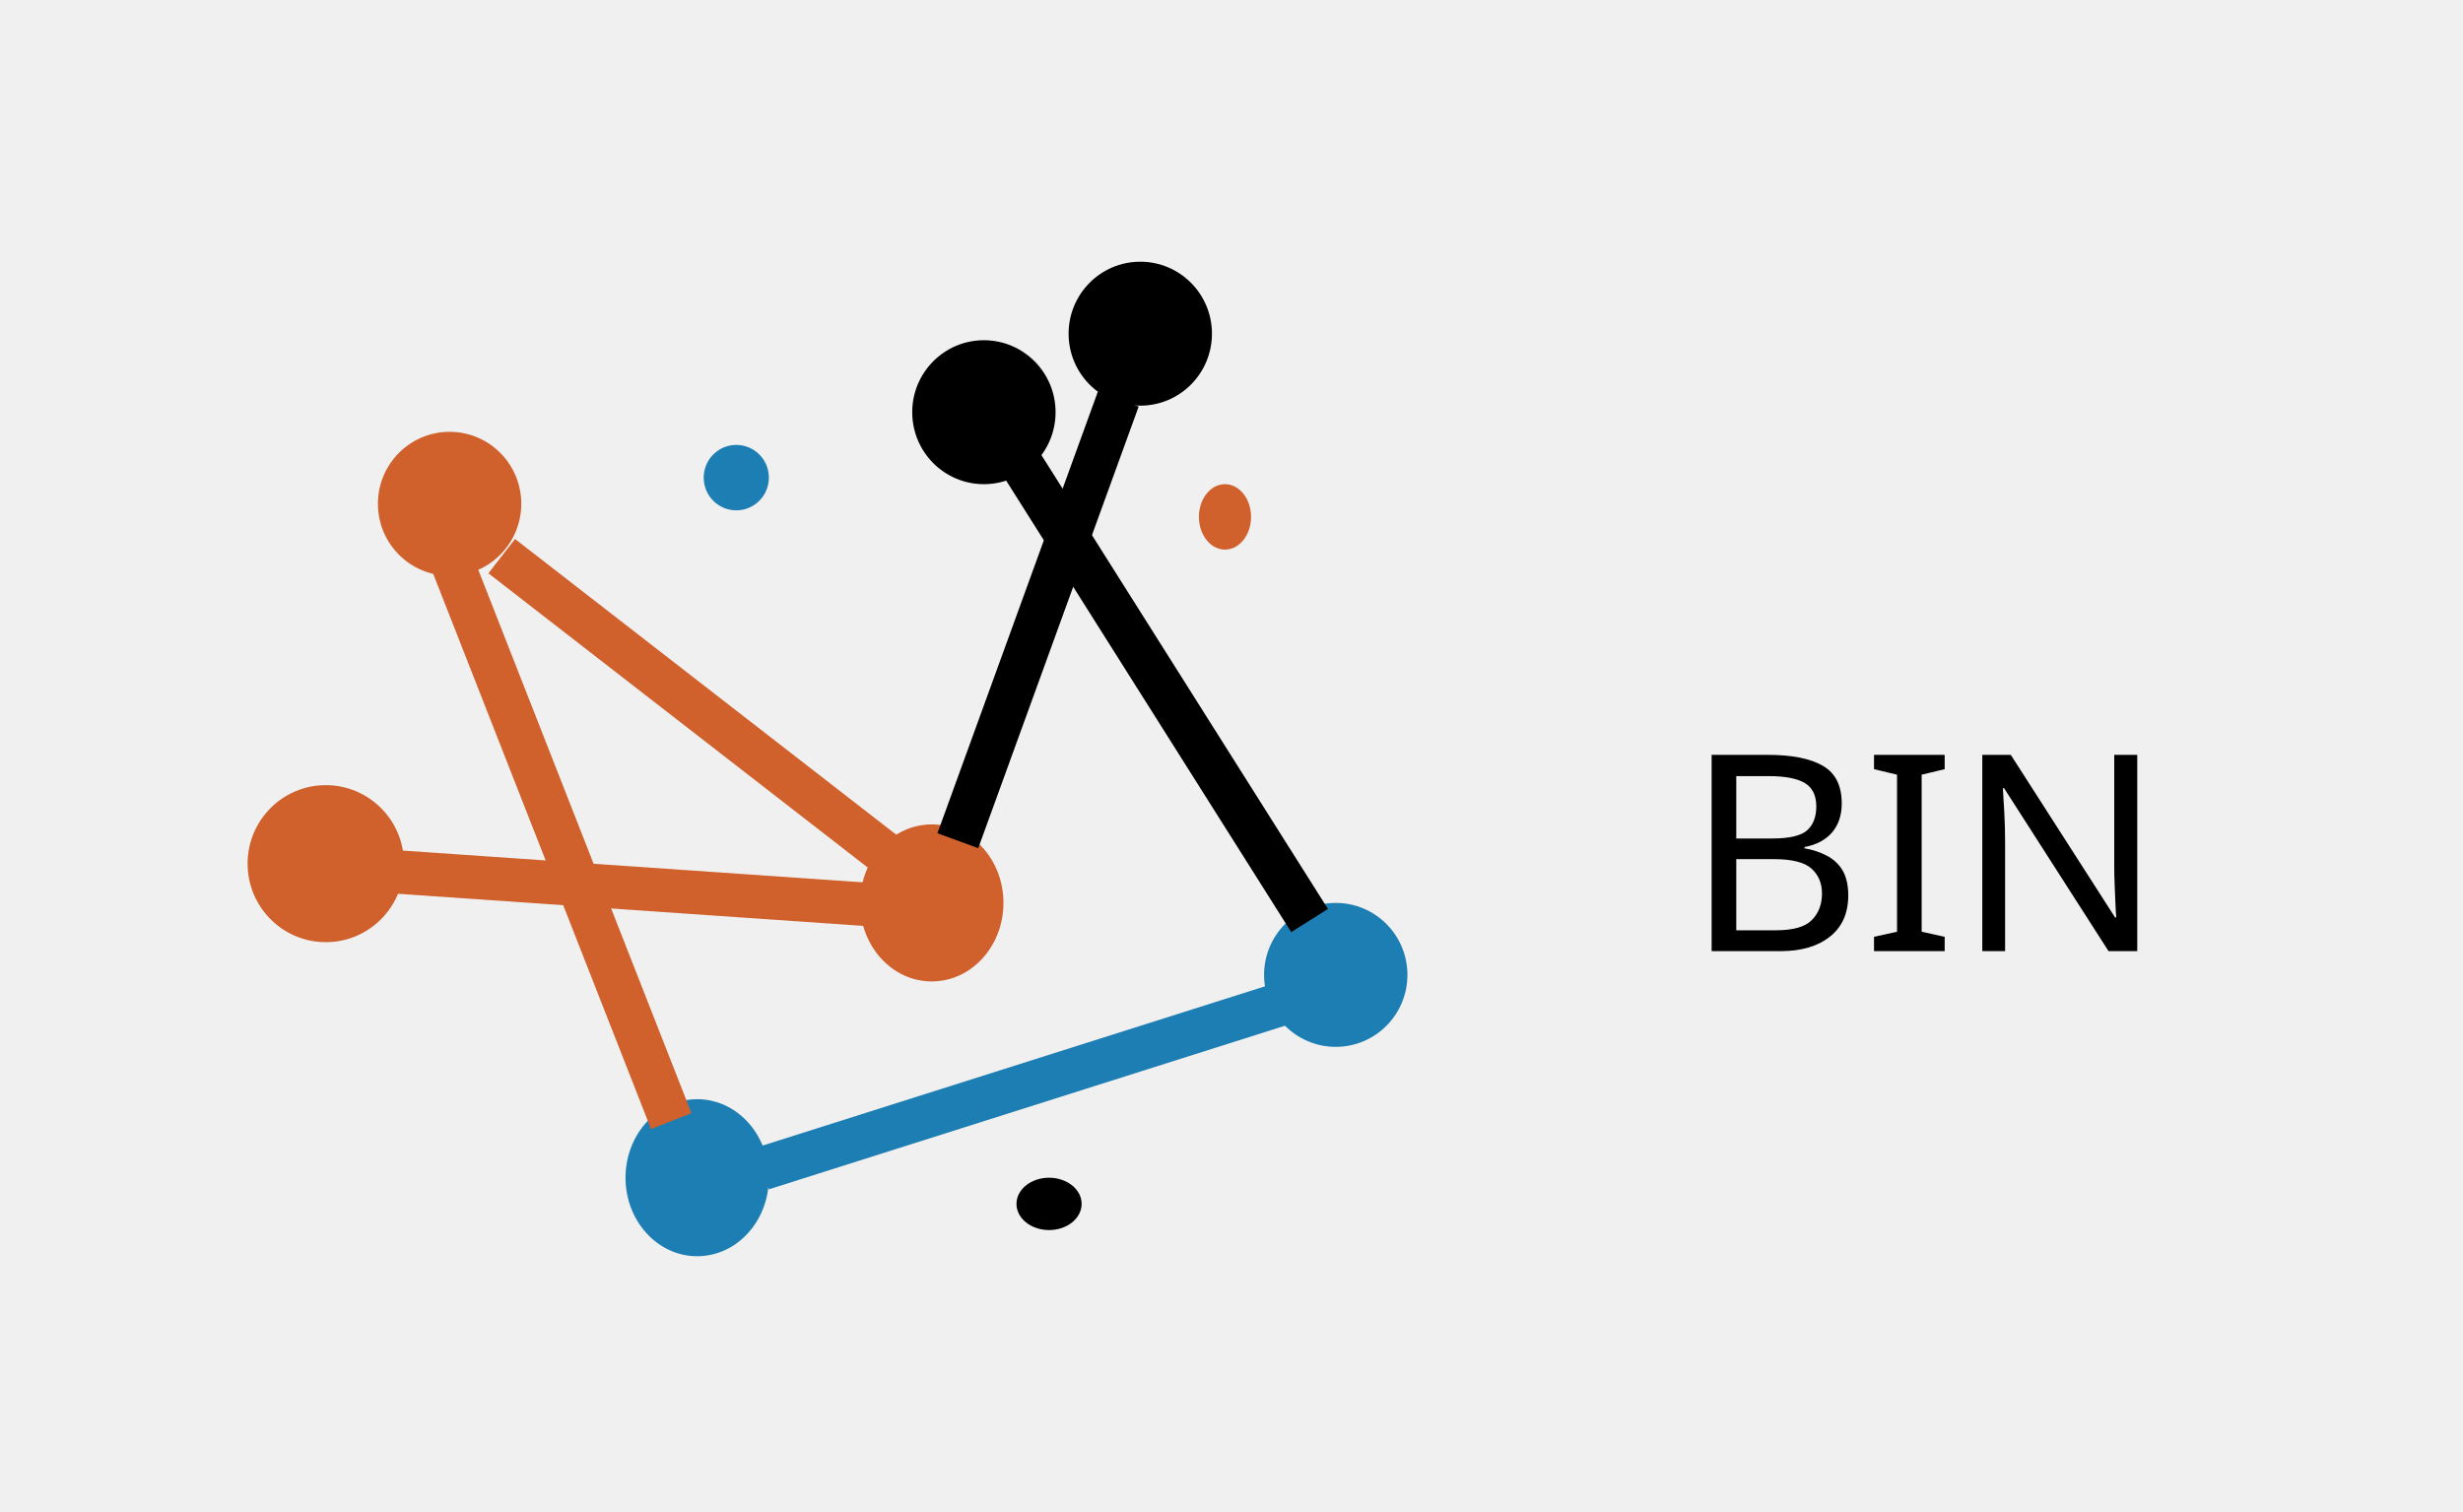
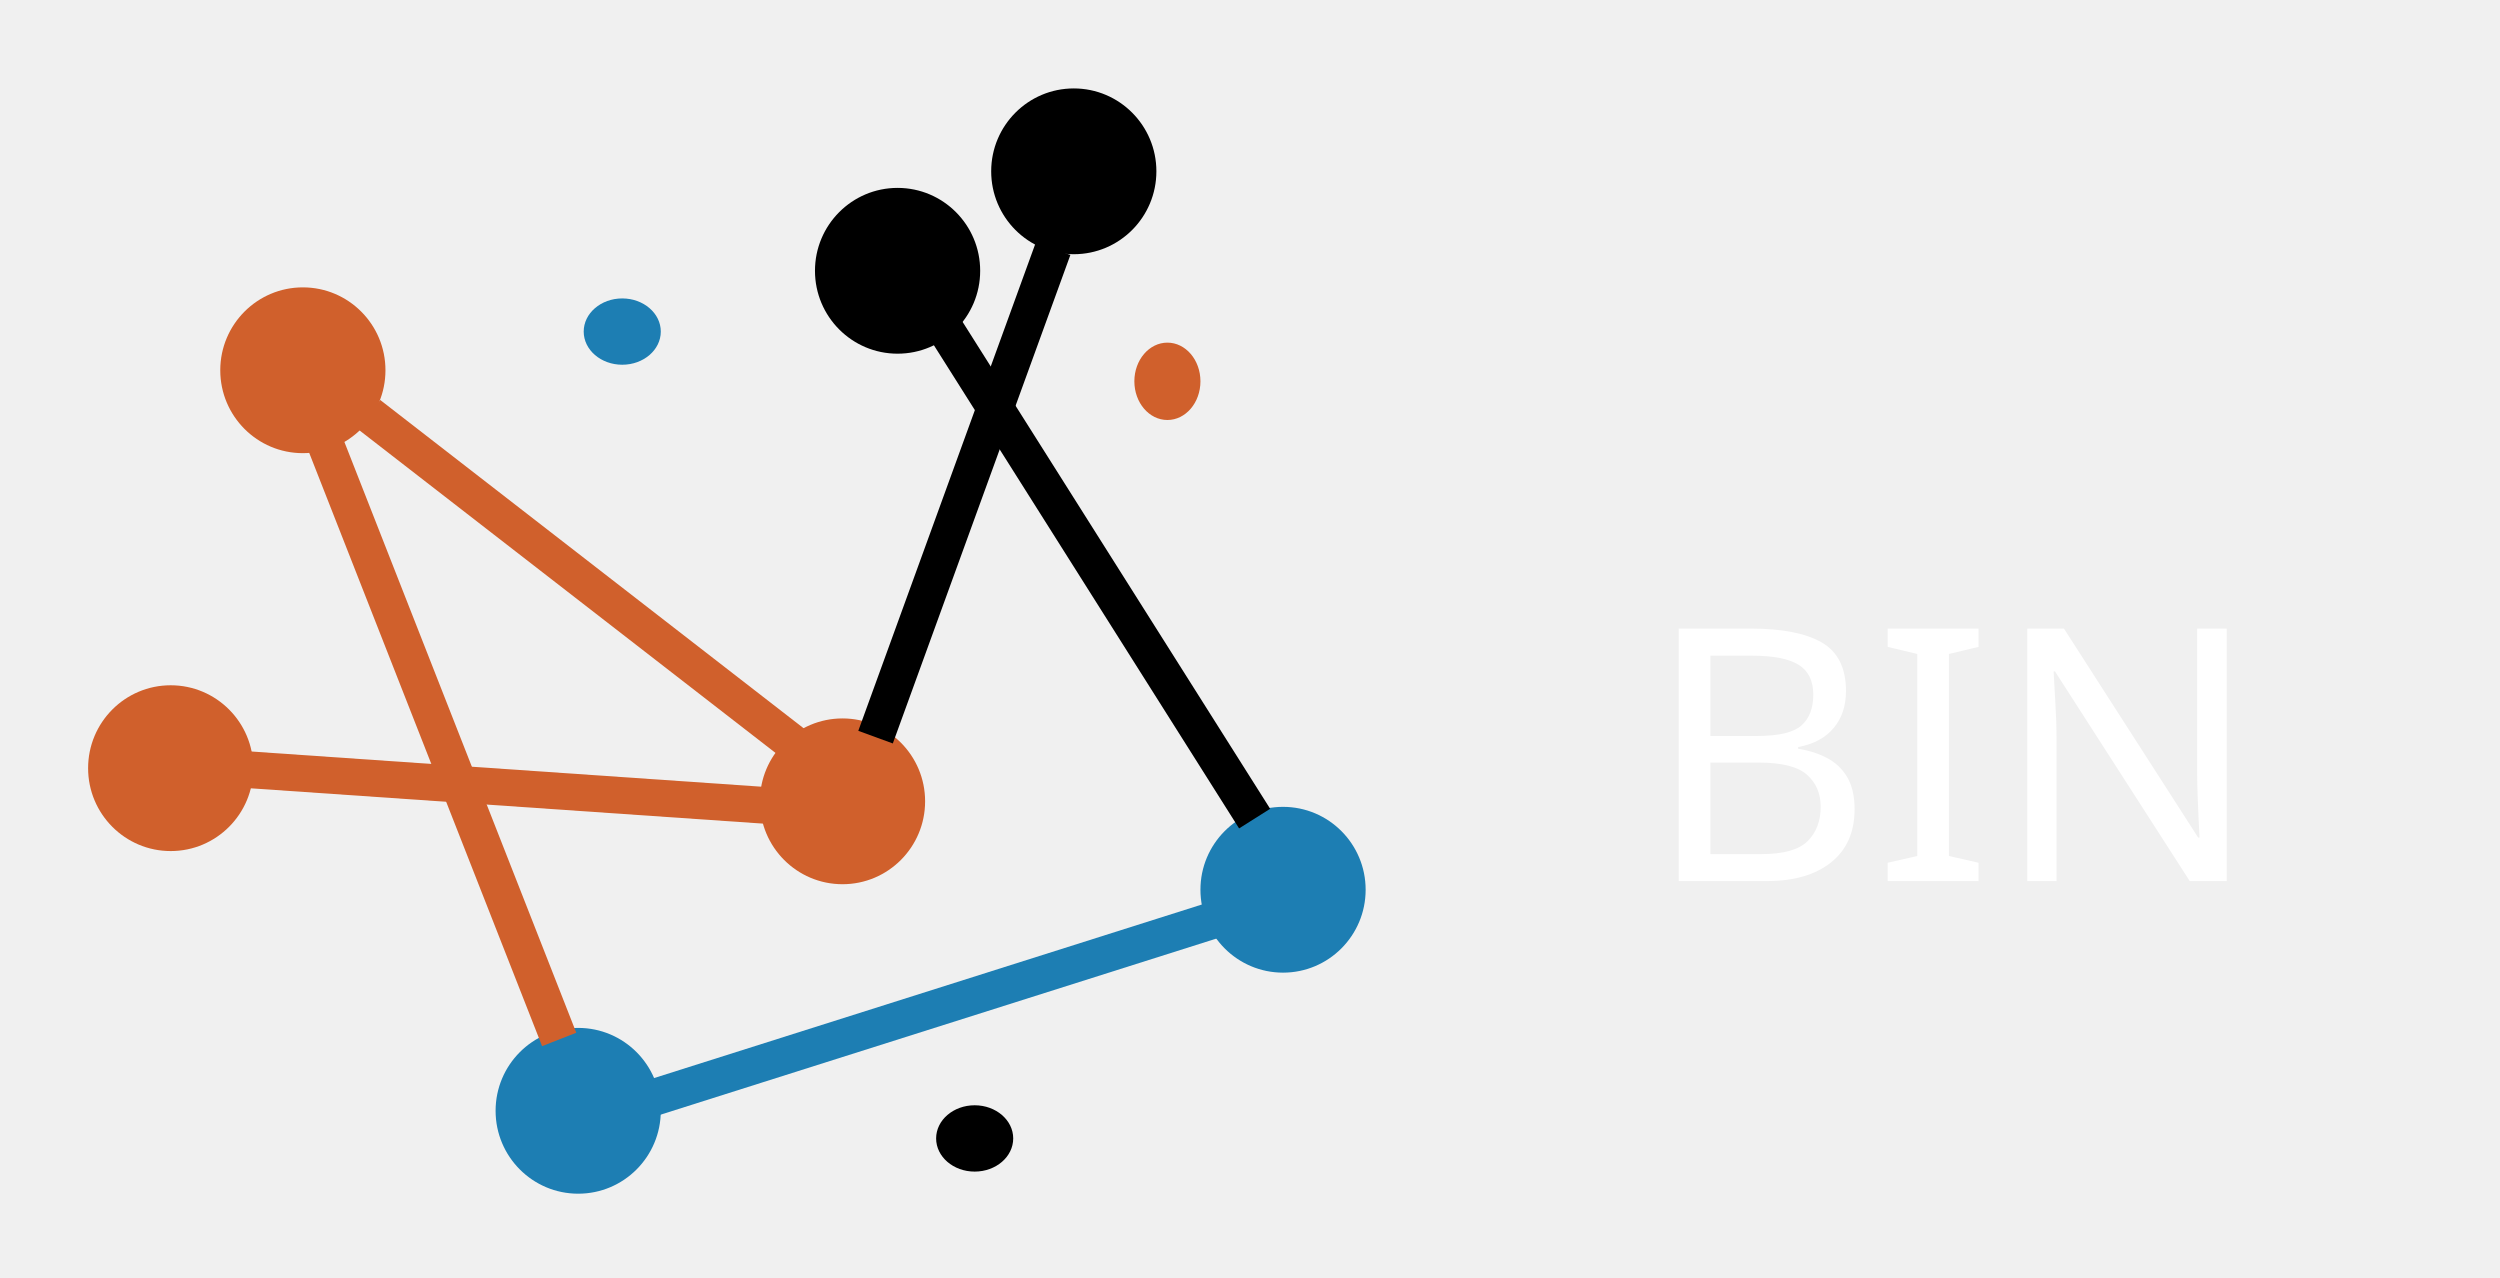
- <svg xmlns="http://www.w3.org/2000/svg" width="189" height="116" overflow="hidden">
+ <svg xmlns="http://www.w3.org/2000/svg" width="227" height="116" overflow="hidden">
  <defs>
    <clipPath id="clip0">
-       <rect x="0" y="0" width="189" height="116" />
+       <rect x="0" y="0" width="227" height="116" />
    </clipPath>
  </defs>
  <g clip-path="url(#clip0)">
-     <rect x="0" y="0" width="189" height="116.502" fill="#FFFFFF" fill-opacity="0" />
-     <path d="M29 38.667C29 35.616 31.462 33.143 34.5 33.143 37.538 33.143 40 35.616 40 38.667 40 41.717 37.538 44.191 34.5 44.191 31.462 44.191 29 41.717 29 38.667Z" fill="#D0602C" fill-rule="evenodd" />
-     <path d="M19 66.286C19 62.958 21.686 60.26 25 60.26 28.314 60.26 31 62.958 31 66.286 31 69.614 28.314 72.312 25 72.312 21.686 72.312 19 69.614 19 66.286Z" fill="#D0602C" fill-rule="evenodd" />
-     <path d="M66 69.299C66 65.971 68.462 63.273 71.5 63.273 74.538 63.273 77 65.971 77 69.299 77 72.627 74.538 75.325 71.5 75.325 68.462 75.325 66 72.627 66 69.299Z" fill="#D0602C" fill-rule="evenodd" />
-     <path d="M97 74.823C97 71.772 99.462 69.299 102.5 69.299 105.538 69.299 108 71.772 108 74.823 108 77.873 105.538 80.346 102.5 80.346 99.462 80.346 97 77.873 97 74.823Z" fill="#1D7EB3" fill-rule="evenodd" />
-     <path d="M48 90.39C48 87.062 50.462 84.364 53.5 84.364 56.538 84.364 59 87.062 59 90.39 59 93.718 56.538 96.416 53.5 96.416 50.462 96.416 48 93.718 48 90.39Z" fill="#1D7EB3" fill-rule="evenodd" />
-     <path d="M82 25.61C82 22.56 84.462 20.087 87.5 20.087 90.538 20.087 93 22.56 93 25.61 93 28.661 90.538 31.134 87.5 31.134 84.462 31.134 82 28.661 82 25.61Z" fill-rule="evenodd" />
-     <path d="M70 31.636C70 28.586 72.462 26.113 75.5 26.113 78.538 26.113 81 28.586 81 31.636 81 34.687 78.538 37.16 75.5 37.16 72.462 37.16 70 34.687 70 31.636Z" fill-rule="evenodd" />
-     <path d="M54 36.658C54 35.271 55.119 34.147 56.5 34.147 57.881 34.147 59 35.271 59 36.658 59 38.045 57.881 39.169 56.5 39.169 55.119 39.169 54 38.045 54 36.658Z" fill="#1D7EB3" fill-rule="evenodd" />
-     <path d="M92 39.671C92 38.284 92.895 37.16 94 37.16 95.105 37.16 96 38.284 96 39.671 96 41.058 95.105 42.182 94 42.182 92.895 42.182 92 41.058 92 39.671Z" fill="#D0602C" fill-rule="evenodd" />
-     <path d="M78 92.398C78 91.289 79.119 90.39 80.5 90.39 81.881 90.39 83 91.289 83 92.398 83 93.508 81.881 94.407 80.5 94.407 79.119 94.407 78 93.508 78 92.398Z" fill-rule="evenodd" />
-     <path d="M38.5 42.684 70.374 67.413" stroke="#D0602C" stroke-width="3.333" stroke-miterlimit="8" fill="none" fill-rule="evenodd" />
-     <path d="M28.5 66.788 67.814 69.501" stroke="#D0602C" stroke-width="3.333" stroke-miterlimit="8" fill="none" fill-rule="evenodd" />
-     <path d="M0 0 43.703 13.797" stroke="#1D7EB3" stroke-width="3.333" stroke-miterlimit="8" fill="none" fill-rule="evenodd" transform="matrix(1 0 0 -1.00433 58.5001 89.6834)" />
-     <path d="M0 0 12.31 33.746" stroke="#000000" stroke-width="3.333" stroke-miterlimit="8" fill="none" fill-rule="evenodd" transform="matrix(-1 0 0 1.00433 85.8104 30.6321)" />
-     <path d="M76.5 32.641 100.492 70.651" stroke="#000000" stroke-width="3.333" stroke-miterlimit="8" fill="none" fill-rule="evenodd" />
-     <path d="M34.5 42.684 51.509 86.047" stroke="#D0602C" stroke-width="3.333" stroke-miterlimit="8" fill="none" fill-rule="evenodd" />
-     <text font-family="Calisto MT,Calisto MT_MSFontService,sans-serif" font-weight="400" font-size="21" transform="matrix(1 0 0 1.00433 129.312 73)">BIN</text>
+     <rect x="0" y="0" width="227" height="116.417" fill="#FFFFFF" fill-opacity="0" />
+     <path d="M20 33.62C20 29.463 23.358 26.093 27.5 26.093 31.642 26.093 35 29.463 35 33.62 35 37.777 31.642 41.147 27.5 41.147 23.358 41.147 20 37.777 20 33.62Z" fill="#D0602C" fill-rule="evenodd" />
+     <path d="M8 69.75C8 65.593 11.358 62.223 15.5 62.223 19.642 62.223 23 65.593 23 69.75 23 73.907 19.642 77.277 15.5 77.277 11.358 77.277 8 73.907 8 69.75Z" fill="#D0602C" fill-rule="evenodd" />
+     <path d="M69 72.76C69 68.603 72.358 65.233 76.5 65.233 80.642 65.233 84 68.603 84 72.76 84 76.917 80.642 80.287 76.5 80.287 72.358 80.287 69 76.917 69 72.76Z" fill="#D0602C" fill-rule="evenodd" />
+     <path d="M109 80.789C109 76.632 112.358 73.262 116.5 73.262 120.642 73.262 124 76.632 124 80.789 124 84.946 120.642 88.316 116.5 88.316 112.358 88.316 109 84.946 109 80.789Z" fill="#1D7EB3" fill-rule="evenodd" />
+     <path d="M45 100.861C45 96.704 48.358 93.334 52.5 93.334 56.642 93.334 60 96.704 60 100.861 60 105.018 56.642 108.388 52.5 108.388 48.358 108.388 45 105.018 45 100.861Z" fill="#1D7EB3" fill-rule="evenodd" />
+     <path d="M90 15.556C90 11.399 93.358 8.029 97.5 8.029 101.642 8.029 105 11.399 105 15.556 105 19.713 101.642 23.083 97.5 23.083 93.358 23.083 90 19.713 90 15.556Z" fill-rule="evenodd" />
+     <path d="M74 24.588C74 20.431 77.358 17.061 81.5 17.061 85.642 17.061 89 20.431 89 24.588 89 28.745 85.642 32.115 81.5 32.115 77.358 32.115 74 28.745 74 24.588Z" fill-rule="evenodd" />
+     <path d="M53 30.108C53 28.445 54.567 27.097 56.5 27.097 58.433 27.097 60 28.445 60 30.108 60 31.77 58.433 33.118 56.5 33.118 54.567 33.118 53 31.77 53 30.108Z" fill="#1D7EB3" fill-rule="evenodd" />
+     <path d="M103 34.624C103 32.684 104.343 31.111 106 31.111 107.657 31.111 109 32.684 109 34.624 109 36.564 107.657 38.136 106 38.136 104.343 38.136 103 36.564 103 34.624Z" fill="#D0602C" fill-rule="evenodd" />
+     <path d="M85 103.37C85 101.707 86.567 100.359 88.5 100.359 90.433 100.359 92 101.707 92 103.37 92 105.033 90.433 106.381 88.5 106.381 86.567 106.381 85 105.033 85 103.37Z" fill-rule="evenodd" />
+     <path d="M33.5 37.635 75.242 69.996" stroke="#D0602C" stroke-width="3.336" stroke-miterlimit="8" fill="none" fill-rule="evenodd" />
+     <path d="M20.5 69.75 71.985 73.3" stroke="#D0602C" stroke-width="3.336" stroke-miterlimit="8" fill="none" fill-rule="evenodd" />
+     <path d="M0 0 57.233 18.068" stroke="#1D7EB3" stroke-width="3.336" stroke-miterlimit="8" fill="none" fill-rule="evenodd" transform="matrix(1 0 0 -1.00359 58.5 99.9256)" />
+     <path d="M0 0 16.121 44.193" stroke="#000000" stroke-width="3.336" stroke-miterlimit="8" fill="none" fill-rule="evenodd" transform="matrix(-1 0 0 1.00359 95.6215 22.5808)" />
+     <path d="M82.5 24.588 113.92 74.329" stroke="#000000" stroke-width="3.336" stroke-miterlimit="8" fill="none" fill-rule="evenodd" />
+     <path d="M28.5 37.635 50.774 94.381" stroke="#D0602C" stroke-width="3.336" stroke-miterlimit="8" fill="none" fill-rule="evenodd" />
+     <text fill="#FFFFFF" font-family="Calisto MT,Calisto MT_MSFontService,sans-serif" font-weight="400" font-size="32" transform="matrix(1 0 0 1.00359 149.319 80)">BIN</text>
  </g>
</svg>
